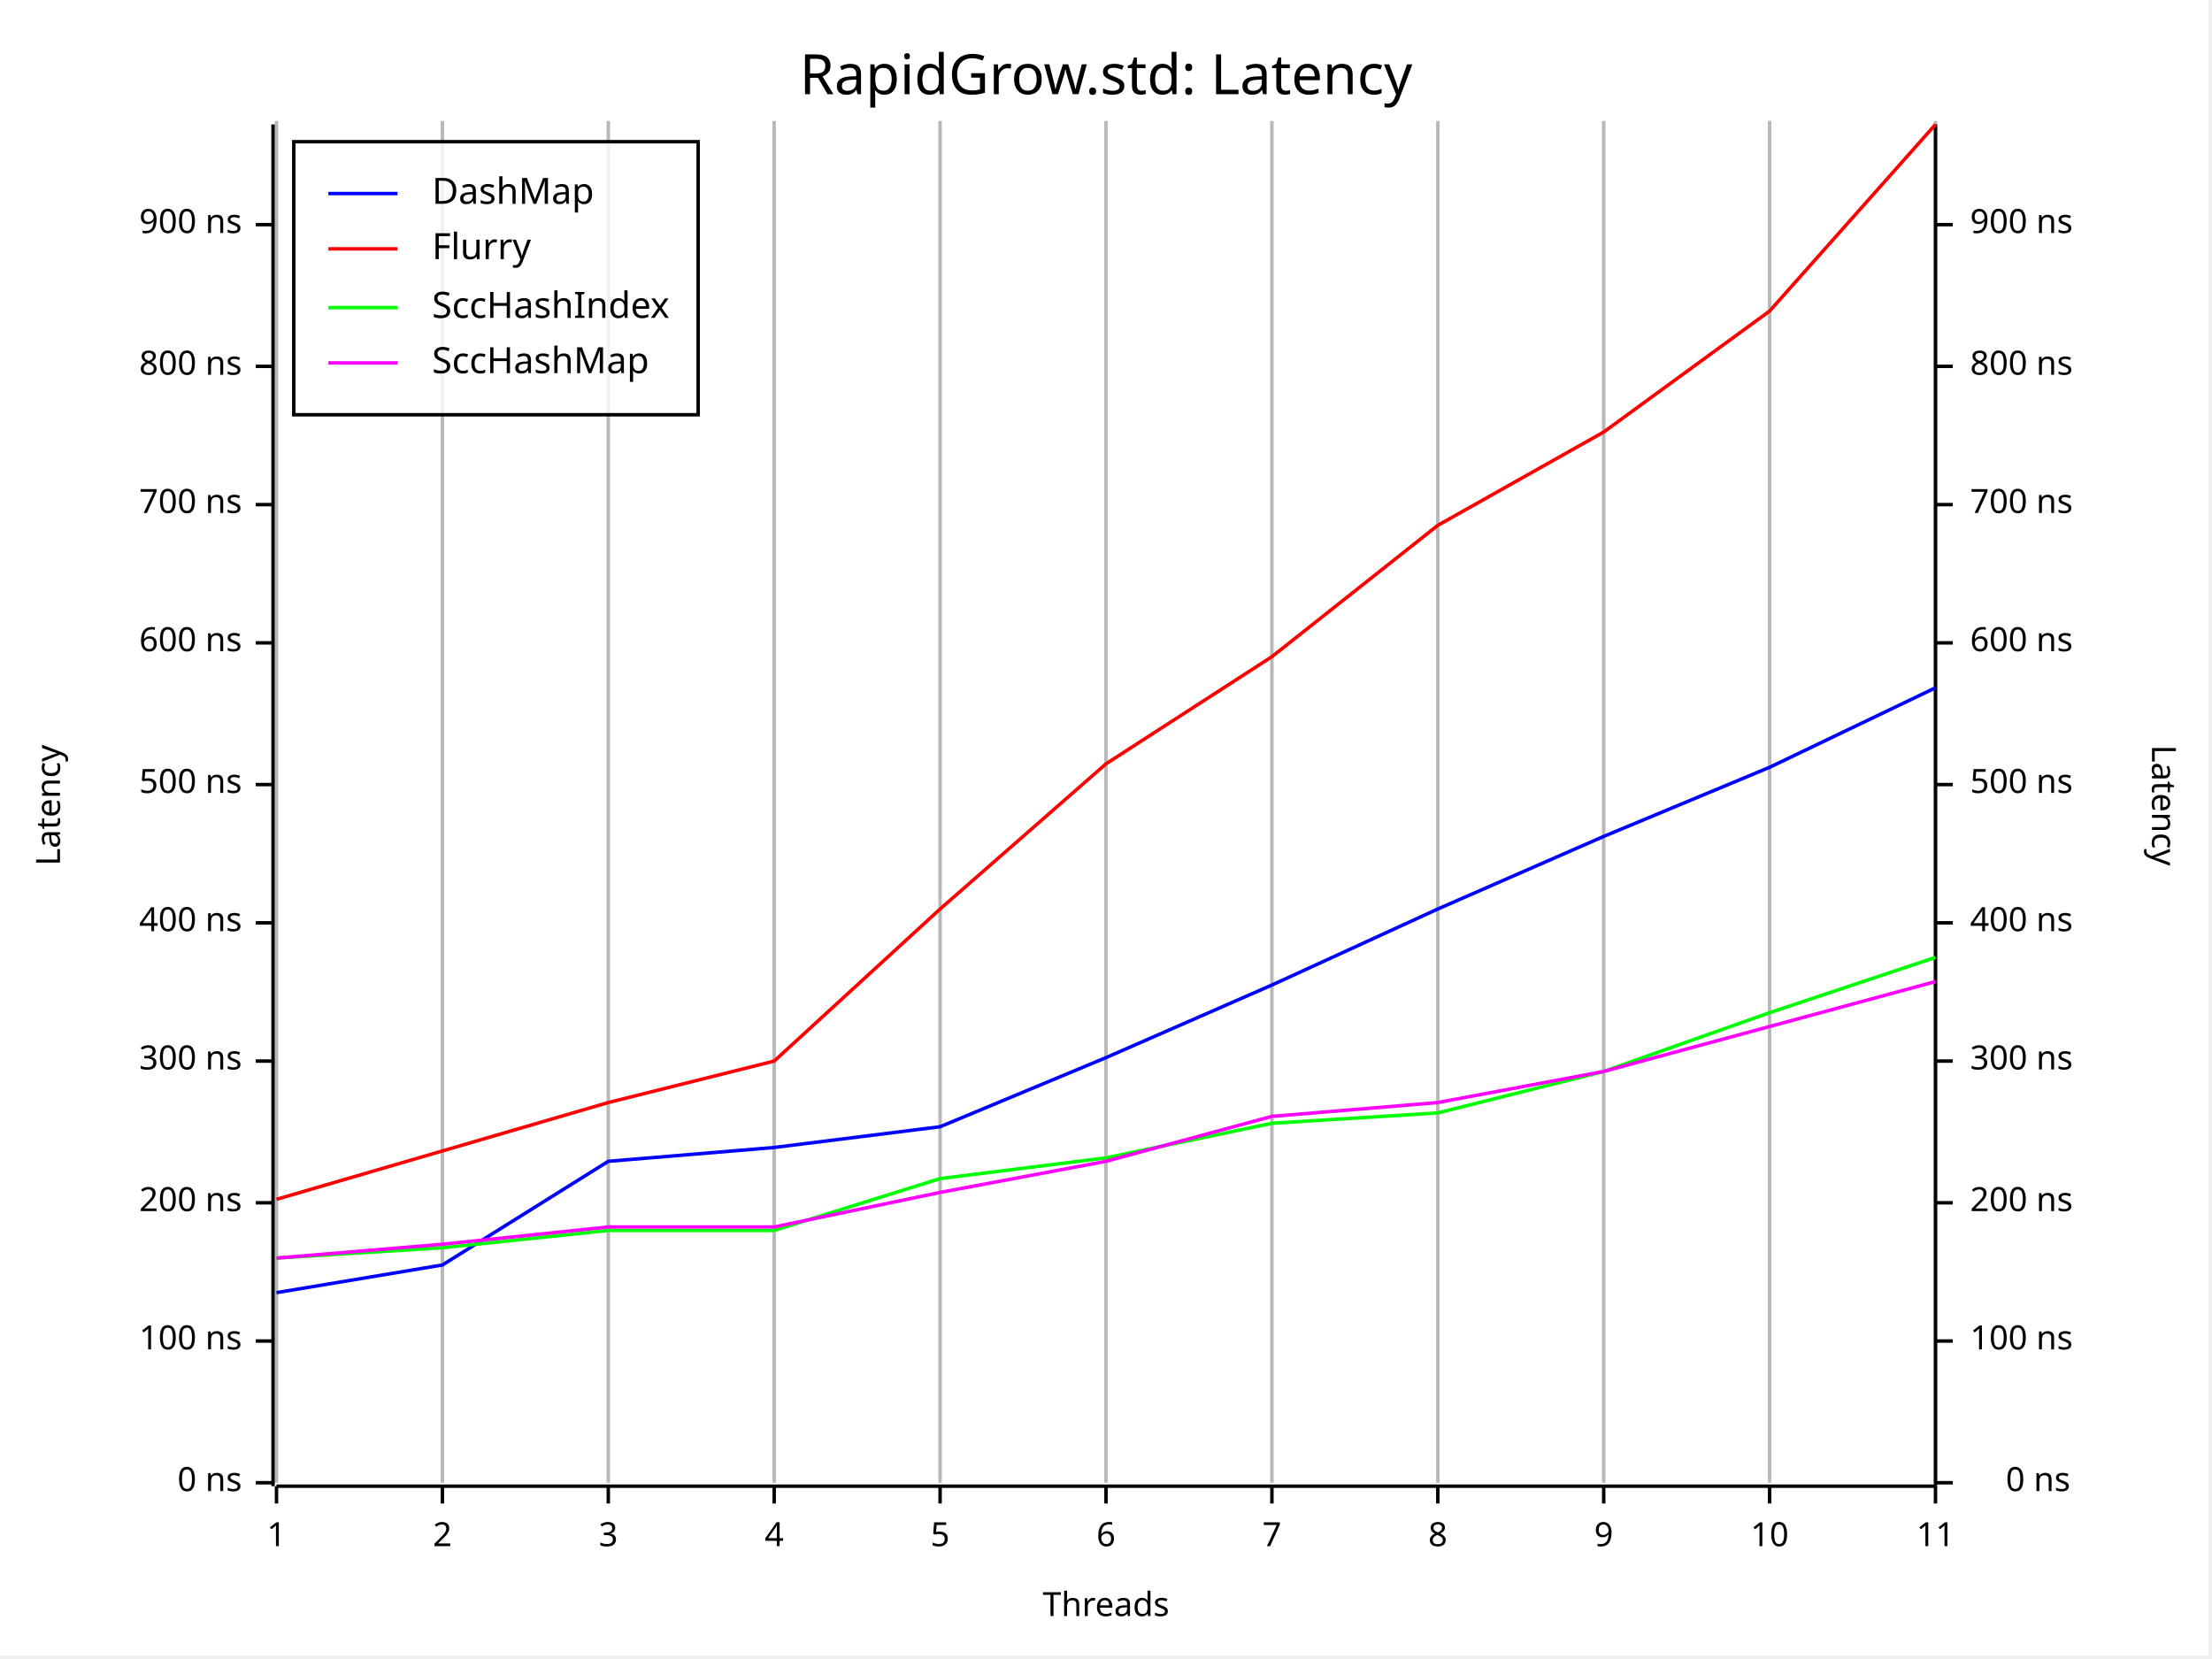
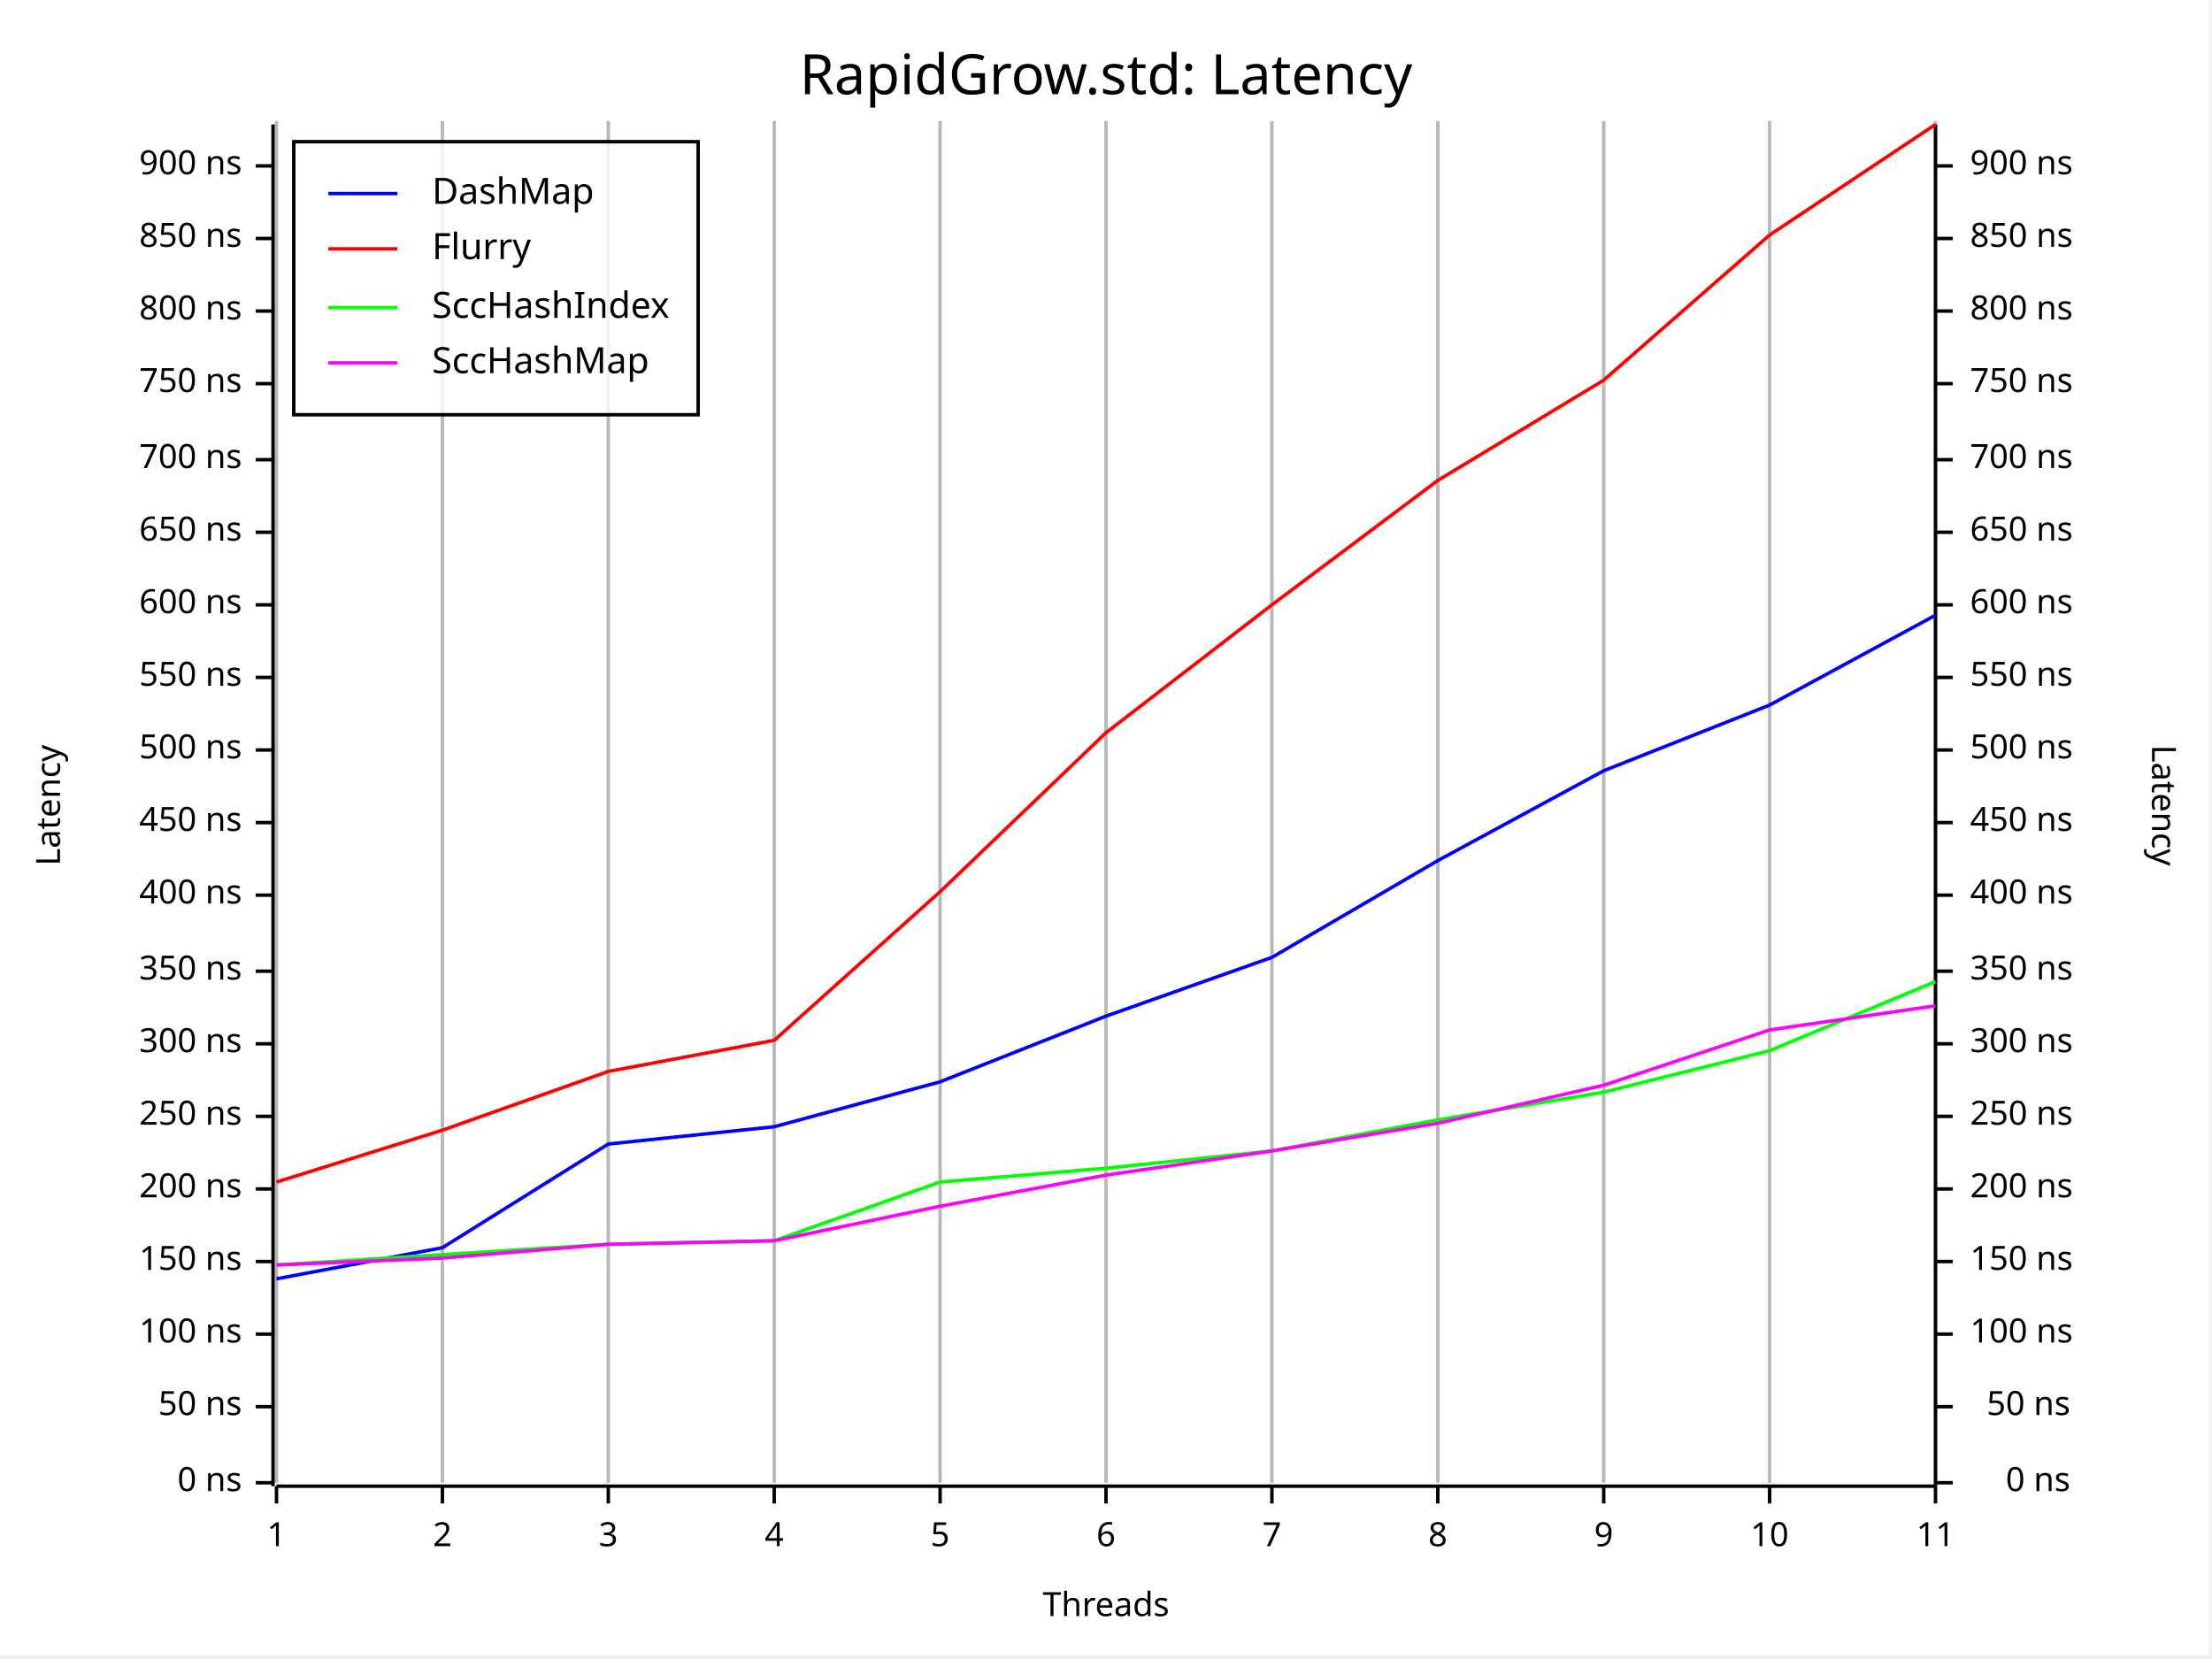
<svg xmlns="http://www.w3.org/2000/svg" width="640" height="480" viewBox="0 0 640 480">
  <rect x="0" y="0" width="639" height="479" opacity="1" fill="#FFFFFF" stroke="none" />
  <text x="320" y="15" dy="0.76em" text-anchor="middle" font-family="Fira Code" font-size="16.129" opacity="1" fill="#000000">
RapidGrow.std: Latency
</text>
  <line opacity="0.1" stroke="#000000" stroke-width="1" x1="80" y1="429" x2="80" y2="35" />
  <line opacity="0.1" stroke="#000000" stroke-width="1" x1="128" y1="429" x2="128" y2="35" />
  <line opacity="0.1" stroke="#000000" stroke-width="1" x1="176" y1="429" x2="176" y2="35" />
  <line opacity="0.1" stroke="#000000" stroke-width="1" x1="224" y1="429" x2="224" y2="35" />
  <line opacity="0.1" stroke="#000000" stroke-width="1" x1="272" y1="429" x2="272" y2="35" />
  <line opacity="0.1" stroke="#000000" stroke-width="1" x1="320" y1="429" x2="320" y2="35" />
  <line opacity="0.1" stroke="#000000" stroke-width="1" x1="368" y1="429" x2="368" y2="35" />
  <line opacity="0.1" stroke="#000000" stroke-width="1" x1="416" y1="429" x2="416" y2="35" />
  <line opacity="0.1" stroke="#000000" stroke-width="1" x1="464" y1="429" x2="464" y2="35" />
  <line opacity="0.1" stroke="#000000" stroke-width="1" x1="512" y1="429" x2="512" y2="35" />
  <line opacity="0.1" stroke="#000000" stroke-width="1" x1="560" y1="429" x2="560" y2="35" />
  <text x="10" y="233" dy="0.76em" text-anchor="middle" font-family="sans-serif" font-size="9.677" opacity="1" fill="#000000" transform="rotate(270, 10, 233)">
Latency
</text>
  <text x="320" y="470" dy="-0.5ex" text-anchor="middle" font-family="sans-serif" font-size="9.677" opacity="1" fill="#000000">
Threads
</text>
  <text x="630" y="233" dy="0.76em" text-anchor="middle" font-family="sans-serif" font-size="9.677" opacity="1" fill="#000000" transform="rotate(90, 630, 233)">
Latency
</text>
  <line opacity="0.2" stroke="#000000" stroke-width="1" x1="80" y1="429" x2="80" y2="35" />
  <line opacity="0.2" stroke="#000000" stroke-width="1" x1="128" y1="429" x2="128" y2="35" />
  <line opacity="0.2" stroke="#000000" stroke-width="1" x1="176" y1="429" x2="176" y2="35" />
  <line opacity="0.2" stroke="#000000" stroke-width="1" x1="224" y1="429" x2="224" y2="35" />
  <line opacity="0.2" stroke="#000000" stroke-width="1" x1="272" y1="429" x2="272" y2="35" />
  <line opacity="0.2" stroke="#000000" stroke-width="1" x1="320" y1="429" x2="320" y2="35" />
  <line opacity="0.2" stroke="#000000" stroke-width="1" x1="368" y1="429" x2="368" y2="35" />
  <line opacity="0.2" stroke="#000000" stroke-width="1" x1="416" y1="429" x2="416" y2="35" />
  <line opacity="0.2" stroke="#000000" stroke-width="1" x1="464" y1="429" x2="464" y2="35" />
  <line opacity="0.2" stroke="#000000" stroke-width="1" x1="512" y1="429" x2="512" y2="35" />
  <line opacity="0.2" stroke="#000000" stroke-width="1" x1="560" y1="429" x2="560" y2="35" />
  <polyline fill="none" opacity="1" stroke="#000000" stroke-width="1" points="79,36 79,430 " />
  <text x="70" y="429" dy="0.5ex" text-anchor="end" font-family="sans-serif" font-size="9.677" opacity="1" fill="#000000">
0 ns
</text>
  <polyline fill="none" opacity="1" stroke="#000000" stroke-width="1" points="74,429 79,429 " />
-   <text x="70" y="388" dy="0.5ex" text-anchor="end" font-family="sans-serif" font-size="9.677" opacity="1" fill="#000000">
+   <text x="70" y="407" dy="0.5ex" text-anchor="end" font-family="sans-serif" font-size="9.677" opacity="1" fill="#000000">
+ 50 ns
+ </text>
+   <polyline fill="none" opacity="1" stroke="#000000" stroke-width="1" points="74,407 79,407 " />
+   <text x="70" y="386" dy="0.5ex" text-anchor="end" font-family="sans-serif" font-size="9.677" opacity="1" fill="#000000">
100 ns
</text>
-   <polyline fill="none" opacity="1" stroke="#000000" stroke-width="1" points="74,388 79,388 " />
-   <text x="70" y="348" dy="0.5ex" text-anchor="end" font-family="sans-serif" font-size="9.677" opacity="1" fill="#000000">
+   <polyline fill="none" opacity="1" stroke="#000000" stroke-width="1" points="74,386 79,386 " />
+   <text x="70" y="365" dy="0.5ex" text-anchor="end" font-family="sans-serif" font-size="9.677" opacity="1" fill="#000000">
+ 150 ns
+ </text>
+   <polyline fill="none" opacity="1" stroke="#000000" stroke-width="1" points="74,365 79,365 " />
+   <text x="70" y="344" dy="0.5ex" text-anchor="end" font-family="sans-serif" font-size="9.677" opacity="1" fill="#000000">
200 ns
</text>
-   <polyline fill="none" opacity="1" stroke="#000000" stroke-width="1" points="74,348 79,348 " />
-   <text x="70" y="307" dy="0.5ex" text-anchor="end" font-family="sans-serif" font-size="9.677" opacity="1" fill="#000000">
+   <polyline fill="none" opacity="1" stroke="#000000" stroke-width="1" points="74,344 79,344 " />
+   <text x="70" y="323" dy="0.5ex" text-anchor="end" font-family="sans-serif" font-size="9.677" opacity="1" fill="#000000">
+ 250 ns
+ </text>
+   <polyline fill="none" opacity="1" stroke="#000000" stroke-width="1" points="74,323 79,323 " />
+   <text x="70" y="302" dy="0.5ex" text-anchor="end" font-family="sans-serif" font-size="9.677" opacity="1" fill="#000000">
300 ns
</text>
-   <polyline fill="none" opacity="1" stroke="#000000" stroke-width="1" points="74,307 79,307 " />
-   <text x="70" y="267" dy="0.5ex" text-anchor="end" font-family="sans-serif" font-size="9.677" opacity="1" fill="#000000">
+   <polyline fill="none" opacity="1" stroke="#000000" stroke-width="1" points="74,302 79,302 " />
+   <text x="70" y="281" dy="0.5ex" text-anchor="end" font-family="sans-serif" font-size="9.677" opacity="1" fill="#000000">
+ 350 ns
+ </text>
+   <polyline fill="none" opacity="1" stroke="#000000" stroke-width="1" points="74,281 79,281 " />
+   <text x="70" y="259" dy="0.5ex" text-anchor="end" font-family="sans-serif" font-size="9.677" opacity="1" fill="#000000">
400 ns
</text>
-   <polyline fill="none" opacity="1" stroke="#000000" stroke-width="1" points="74,267 79,267 " />
-   <text x="70" y="227" dy="0.5ex" text-anchor="end" font-family="sans-serif" font-size="9.677" opacity="1" fill="#000000">
+   <polyline fill="none" opacity="1" stroke="#000000" stroke-width="1" points="74,259 79,259 " />
+   <text x="70" y="238" dy="0.5ex" text-anchor="end" font-family="sans-serif" font-size="9.677" opacity="1" fill="#000000">
+ 450 ns
+ </text>
+   <polyline fill="none" opacity="1" stroke="#000000" stroke-width="1" points="74,238 79,238 " />
+   <text x="70" y="217" dy="0.5ex" text-anchor="end" font-family="sans-serif" font-size="9.677" opacity="1" fill="#000000">
500 ns
</text>
-   <polyline fill="none" opacity="1" stroke="#000000" stroke-width="1" points="74,227 79,227 " />
-   <text x="70" y="186" dy="0.5ex" text-anchor="end" font-family="sans-serif" font-size="9.677" opacity="1" fill="#000000">
+   <polyline fill="none" opacity="1" stroke="#000000" stroke-width="1" points="74,217 79,217 " />
+   <text x="70" y="196" dy="0.5ex" text-anchor="end" font-family="sans-serif" font-size="9.677" opacity="1" fill="#000000">
+ 550 ns
+ </text>
+   <polyline fill="none" opacity="1" stroke="#000000" stroke-width="1" points="74,196 79,196 " />
+   <text x="70" y="175" dy="0.5ex" text-anchor="end" font-family="sans-serif" font-size="9.677" opacity="1" fill="#000000">
600 ns
</text>
-   <polyline fill="none" opacity="1" stroke="#000000" stroke-width="1" points="74,186 79,186 " />
-   <text x="70" y="146" dy="0.5ex" text-anchor="end" font-family="sans-serif" font-size="9.677" opacity="1" fill="#000000">
+   <polyline fill="none" opacity="1" stroke="#000000" stroke-width="1" points="74,175 79,175 " />
+   <text x="70" y="154" dy="0.5ex" text-anchor="end" font-family="sans-serif" font-size="9.677" opacity="1" fill="#000000">
+ 650 ns
+ </text>
+   <polyline fill="none" opacity="1" stroke="#000000" stroke-width="1" points="74,154 79,154 " />
+   <text x="70" y="133" dy="0.5ex" text-anchor="end" font-family="sans-serif" font-size="9.677" opacity="1" fill="#000000">
700 ns
</text>
-   <polyline fill="none" opacity="1" stroke="#000000" stroke-width="1" points="74,146 79,146 " />
-   <text x="70" y="106" dy="0.5ex" text-anchor="end" font-family="sans-serif" font-size="9.677" opacity="1" fill="#000000">
+   <polyline fill="none" opacity="1" stroke="#000000" stroke-width="1" points="74,133 79,133 " />
+   <text x="70" y="111" dy="0.5ex" text-anchor="end" font-family="sans-serif" font-size="9.677" opacity="1" fill="#000000">
+ 750 ns
+ </text>
+   <polyline fill="none" opacity="1" stroke="#000000" stroke-width="1" points="74,111 79,111 " />
+   <text x="70" y="90" dy="0.5ex" text-anchor="end" font-family="sans-serif" font-size="9.677" opacity="1" fill="#000000">
800 ns
</text>
-   <polyline fill="none" opacity="1" stroke="#000000" stroke-width="1" points="74,106 79,106 " />
-   <text x="70" y="65" dy="0.5ex" text-anchor="end" font-family="sans-serif" font-size="9.677" opacity="1" fill="#000000">
+   <polyline fill="none" opacity="1" stroke="#000000" stroke-width="1" points="74,90 79,90 " />
+   <text x="70" y="69" dy="0.5ex" text-anchor="end" font-family="sans-serif" font-size="9.677" opacity="1" fill="#000000">
+ 850 ns
+ </text>
+   <polyline fill="none" opacity="1" stroke="#000000" stroke-width="1" points="74,69 79,69 " />
+   <text x="70" y="48" dy="0.5ex" text-anchor="end" font-family="sans-serif" font-size="9.677" opacity="1" fill="#000000">
900 ns
</text>
-   <polyline fill="none" opacity="1" stroke="#000000" stroke-width="1" points="74,65 79,65 " />
+   <polyline fill="none" opacity="1" stroke="#000000" stroke-width="1" points="74,48 79,48 " />
  <polyline fill="none" opacity="1" stroke="#000000" stroke-width="1" points="80,430 560,430 " />
  <text x="80" y="440" dy="0.76em" text-anchor="middle" font-family="sans-serif" font-size="9.677" opacity="1" fill="#000000">
1
</text>
  <polyline fill="none" opacity="1" stroke="#000000" stroke-width="1" points="80,430 80,435 " />
  <text x="128" y="440" dy="0.76em" text-anchor="middle" font-family="sans-serif" font-size="9.677" opacity="1" fill="#000000">
2
</text>
  <polyline fill="none" opacity="1" stroke="#000000" stroke-width="1" points="128,430 128,435 " />
  <text x="176" y="440" dy="0.76em" text-anchor="middle" font-family="sans-serif" font-size="9.677" opacity="1" fill="#000000">
3
</text>
  <polyline fill="none" opacity="1" stroke="#000000" stroke-width="1" points="176,430 176,435 " />
  <text x="224" y="440" dy="0.76em" text-anchor="middle" font-family="sans-serif" font-size="9.677" opacity="1" fill="#000000">
4
</text>
  <polyline fill="none" opacity="1" stroke="#000000" stroke-width="1" points="224,430 224,435 " />
  <text x="272" y="440" dy="0.76em" text-anchor="middle" font-family="sans-serif" font-size="9.677" opacity="1" fill="#000000">
5
</text>
  <polyline fill="none" opacity="1" stroke="#000000" stroke-width="1" points="272,430 272,435 " />
  <text x="320" y="440" dy="0.76em" text-anchor="middle" font-family="sans-serif" font-size="9.677" opacity="1" fill="#000000">
6
</text>
  <polyline fill="none" opacity="1" stroke="#000000" stroke-width="1" points="320,430 320,435 " />
  <text x="368" y="440" dy="0.76em" text-anchor="middle" font-family="sans-serif" font-size="9.677" opacity="1" fill="#000000">
7
</text>
  <polyline fill="none" opacity="1" stroke="#000000" stroke-width="1" points="368,430 368,435 " />
  <text x="416" y="440" dy="0.76em" text-anchor="middle" font-family="sans-serif" font-size="9.677" opacity="1" fill="#000000">
8
</text>
  <polyline fill="none" opacity="1" stroke="#000000" stroke-width="1" points="416,430 416,435 " />
  <text x="464" y="440" dy="0.76em" text-anchor="middle" font-family="sans-serif" font-size="9.677" opacity="1" fill="#000000">
9
</text>
  <polyline fill="none" opacity="1" stroke="#000000" stroke-width="1" points="464,430 464,435 " />
  <text x="512" y="440" dy="0.76em" text-anchor="middle" font-family="sans-serif" font-size="9.677" opacity="1" fill="#000000">
10
</text>
  <polyline fill="none" opacity="1" stroke="#000000" stroke-width="1" points="512,430 512,435 " />
  <text x="560" y="440" dy="0.76em" text-anchor="middle" font-family="sans-serif" font-size="9.677" opacity="1" fill="#000000">
11
</text>
  <polyline fill="none" opacity="1" stroke="#000000" stroke-width="1" points="560,430 560,435 " />
  <polyline fill="none" opacity="1" stroke="#000000" stroke-width="1" points="560,36 560,430 " />
  <text x="599" y="429" dy="0.5ex" text-anchor="end" font-family="sans-serif" font-size="9.677" opacity="1" fill="#000000">
0 ns
</text>
  <polyline fill="none" opacity="1" stroke="#000000" stroke-width="1" points="560,429 565,429 " />
-   <text x="570" y="388" dy="0.5ex" text-anchor="start" font-family="sans-serif" font-size="9.677" opacity="1" fill="#000000">
+   <text x="599" y="407" dy="0.5ex" text-anchor="end" font-family="sans-serif" font-size="9.677" opacity="1" fill="#000000">
+ 50 ns
+ </text>
+   <polyline fill="none" opacity="1" stroke="#000000" stroke-width="1" points="560,407 565,407 " />
+   <text x="570" y="386" dy="0.5ex" text-anchor="start" font-family="sans-serif" font-size="9.677" opacity="1" fill="#000000">
100 ns
</text>
-   <polyline fill="none" opacity="1" stroke="#000000" stroke-width="1" points="560,388 565,388 " />
-   <text x="570" y="348" dy="0.5ex" text-anchor="start" font-family="sans-serif" font-size="9.677" opacity="1" fill="#000000">
+   <polyline fill="none" opacity="1" stroke="#000000" stroke-width="1" points="560,386 565,386 " />
+   <text x="570" y="365" dy="0.5ex" text-anchor="start" font-family="sans-serif" font-size="9.677" opacity="1" fill="#000000">
+ 150 ns
+ </text>
+   <polyline fill="none" opacity="1" stroke="#000000" stroke-width="1" points="560,365 565,365 " />
+   <text x="570" y="344" dy="0.5ex" text-anchor="start" font-family="sans-serif" font-size="9.677" opacity="1" fill="#000000">
200 ns
</text>
-   <polyline fill="none" opacity="1" stroke="#000000" stroke-width="1" points="560,348 565,348 " />
-   <text x="570" y="307" dy="0.5ex" text-anchor="start" font-family="sans-serif" font-size="9.677" opacity="1" fill="#000000">
+   <polyline fill="none" opacity="1" stroke="#000000" stroke-width="1" points="560,344 565,344 " />
+   <text x="570" y="323" dy="0.5ex" text-anchor="start" font-family="sans-serif" font-size="9.677" opacity="1" fill="#000000">
+ 250 ns
+ </text>
+   <polyline fill="none" opacity="1" stroke="#000000" stroke-width="1" points="560,323 565,323 " />
+   <text x="570" y="302" dy="0.5ex" text-anchor="start" font-family="sans-serif" font-size="9.677" opacity="1" fill="#000000">
300 ns
</text>
-   <polyline fill="none" opacity="1" stroke="#000000" stroke-width="1" points="560,307 565,307 " />
-   <text x="570" y="267" dy="0.5ex" text-anchor="start" font-family="sans-serif" font-size="9.677" opacity="1" fill="#000000">
+   <polyline fill="none" opacity="1" stroke="#000000" stroke-width="1" points="560,302 565,302 " />
+   <text x="570" y="281" dy="0.5ex" text-anchor="start" font-family="sans-serif" font-size="9.677" opacity="1" fill="#000000">
+ 350 ns
+ </text>
+   <polyline fill="none" opacity="1" stroke="#000000" stroke-width="1" points="560,281 565,281 " />
+   <text x="570" y="259" dy="0.5ex" text-anchor="start" font-family="sans-serif" font-size="9.677" opacity="1" fill="#000000">
400 ns
</text>
-   <polyline fill="none" opacity="1" stroke="#000000" stroke-width="1" points="560,267 565,267 " />
-   <text x="570" y="227" dy="0.5ex" text-anchor="start" font-family="sans-serif" font-size="9.677" opacity="1" fill="#000000">
+   <polyline fill="none" opacity="1" stroke="#000000" stroke-width="1" points="560,259 565,259 " />
+   <text x="570" y="238" dy="0.5ex" text-anchor="start" font-family="sans-serif" font-size="9.677" opacity="1" fill="#000000">
+ 450 ns
+ </text>
+   <polyline fill="none" opacity="1" stroke="#000000" stroke-width="1" points="560,238 565,238 " />
+   <text x="570" y="217" dy="0.5ex" text-anchor="start" font-family="sans-serif" font-size="9.677" opacity="1" fill="#000000">
500 ns
</text>
-   <polyline fill="none" opacity="1" stroke="#000000" stroke-width="1" points="560,227 565,227 " />
-   <text x="570" y="186" dy="0.5ex" text-anchor="start" font-family="sans-serif" font-size="9.677" opacity="1" fill="#000000">
+   <polyline fill="none" opacity="1" stroke="#000000" stroke-width="1" points="560,217 565,217 " />
+   <text x="570" y="196" dy="0.5ex" text-anchor="start" font-family="sans-serif" font-size="9.677" opacity="1" fill="#000000">
+ 550 ns
+ </text>
+   <polyline fill="none" opacity="1" stroke="#000000" stroke-width="1" points="560,196 565,196 " />
+   <text x="570" y="175" dy="0.5ex" text-anchor="start" font-family="sans-serif" font-size="9.677" opacity="1" fill="#000000">
600 ns
</text>
-   <polyline fill="none" opacity="1" stroke="#000000" stroke-width="1" points="560,186 565,186 " />
-   <text x="570" y="146" dy="0.5ex" text-anchor="start" font-family="sans-serif" font-size="9.677" opacity="1" fill="#000000">
+   <polyline fill="none" opacity="1" stroke="#000000" stroke-width="1" points="560,175 565,175 " />
+   <text x="570" y="154" dy="0.5ex" text-anchor="start" font-family="sans-serif" font-size="9.677" opacity="1" fill="#000000">
+ 650 ns
+ </text>
+   <polyline fill="none" opacity="1" stroke="#000000" stroke-width="1" points="560,154 565,154 " />
+   <text x="570" y="133" dy="0.5ex" text-anchor="start" font-family="sans-serif" font-size="9.677" opacity="1" fill="#000000">
700 ns
</text>
-   <polyline fill="none" opacity="1" stroke="#000000" stroke-width="1" points="560,146 565,146 " />
-   <text x="570" y="106" dy="0.5ex" text-anchor="start" font-family="sans-serif" font-size="9.677" opacity="1" fill="#000000">
+   <polyline fill="none" opacity="1" stroke="#000000" stroke-width="1" points="560,133 565,133 " />
+   <text x="570" y="111" dy="0.5ex" text-anchor="start" font-family="sans-serif" font-size="9.677" opacity="1" fill="#000000">
+ 750 ns
+ </text>
+   <polyline fill="none" opacity="1" stroke="#000000" stroke-width="1" points="560,111 565,111 " />
+   <text x="570" y="90" dy="0.5ex" text-anchor="start" font-family="sans-serif" font-size="9.677" opacity="1" fill="#000000">
800 ns
</text>
-   <polyline fill="none" opacity="1" stroke="#000000" stroke-width="1" points="560,106 565,106 " />
-   <text x="570" y="65" dy="0.5ex" text-anchor="start" font-family="sans-serif" font-size="9.677" opacity="1" fill="#000000">
+   <polyline fill="none" opacity="1" stroke="#000000" stroke-width="1" points="560,90 565,90 " />
+   <text x="570" y="69" dy="0.5ex" text-anchor="start" font-family="sans-serif" font-size="9.677" opacity="1" fill="#000000">
+ 850 ns
+ </text>
+   <polyline fill="none" opacity="1" stroke="#000000" stroke-width="1" points="560,69 565,69 " />
+   <text x="570" y="48" dy="0.5ex" text-anchor="start" font-family="sans-serif" font-size="9.677" opacity="1" fill="#000000">
900 ns
</text>
-   <polyline fill="none" opacity="1" stroke="#000000" stroke-width="1" points="560,65 565,65 " />
-   <polyline fill="none" opacity="1" stroke="#0000FF" stroke-width="1" points="80,374 128,366 176,336 224,332 272,326 320,306 368,285 416,263 464,242 512,222 560,199 " />
-   <polyline fill="none" opacity="1" stroke="#FF0000" stroke-width="1" points="80,347 128,333 176,319 224,307 272,263 320,221 368,190 416,152 464,125 512,90 560,36 " />
-   <polyline fill="none" opacity="1" stroke="#00FF00" stroke-width="1" points="80,364 128,361 176,356 224,356 272,341 320,335 368,325 416,322 464,310 512,293 560,277 " />
-   <polyline fill="none" opacity="1" stroke="#FF00FF" stroke-width="1" points="80,364 128,360 176,355 224,355 272,345 320,336 368,323 416,319 464,310 512,297 560,284 " />
+   <polyline fill="none" opacity="1" stroke="#000000" stroke-width="1" points="560,48 565,48 " />
+   <polyline fill="none" opacity="1" stroke="#0000FF" stroke-width="1" points="80,370 128,361 176,331 224,326 272,313 320,294 368,277 416,249 464,223 512,204 560,178 " />
+   <polyline fill="none" opacity="1" stroke="#FF0000" stroke-width="1" points="80,342 128,327 176,310 224,301 272,258 320,212 368,175 416,139 464,110 512,68 560,36 " />
+   <polyline fill="none" opacity="1" stroke="#00FF00" stroke-width="1" points="80,366 128,363 176,360 224,359 272,342 320,338 368,333 416,324 464,316 512,304 560,284 " />
+   <polyline fill="none" opacity="1" stroke="#FF00FF" stroke-width="1" points="80,366 128,364 176,360 224,359 272,349 320,340 368,333 416,325 464,314 512,298 560,291 " />
  <rect x="85" y="41" width="117" height="79" opacity="0.8" fill="#FFFFFF" stroke="none" />
  <rect x="85" y="41" width="117" height="79" opacity="1" fill="none" stroke="#000000" />
  <text x="125" y="51" dy="0.76em" text-anchor="start" font-family="Fira Code" font-size="10.484" opacity="1" fill="#000000">
DashMap
</text>
  <text x="125" y="67" dy="0.76em" text-anchor="start" font-family="Fira Code" font-size="10.484" opacity="1" fill="#000000">
Flurry
</text>
  <text x="125" y="84" dy="0.76em" text-anchor="start" font-family="Fira Code" font-size="10.484" opacity="1" fill="#000000">
SccHashIndex
</text>
  <text x="125" y="100" dy="0.76em" text-anchor="start" font-family="Fira Code" font-size="10.484" opacity="1" fill="#000000">
SccHashMap
</text>
  <polyline fill="none" opacity="1" stroke="#0000FF" stroke-width="1" points="95,56 115,56 " />
  <polyline fill="none" opacity="1" stroke="#FF0000" stroke-width="1" points="95,72 115,72 " />
  <polyline fill="none" opacity="1" stroke="#00FF00" stroke-width="1" points="95,89 115,89 " />
  <polyline fill="none" opacity="1" stroke="#FF00FF" stroke-width="1" points="95,105 115,105 " />
</svg>
